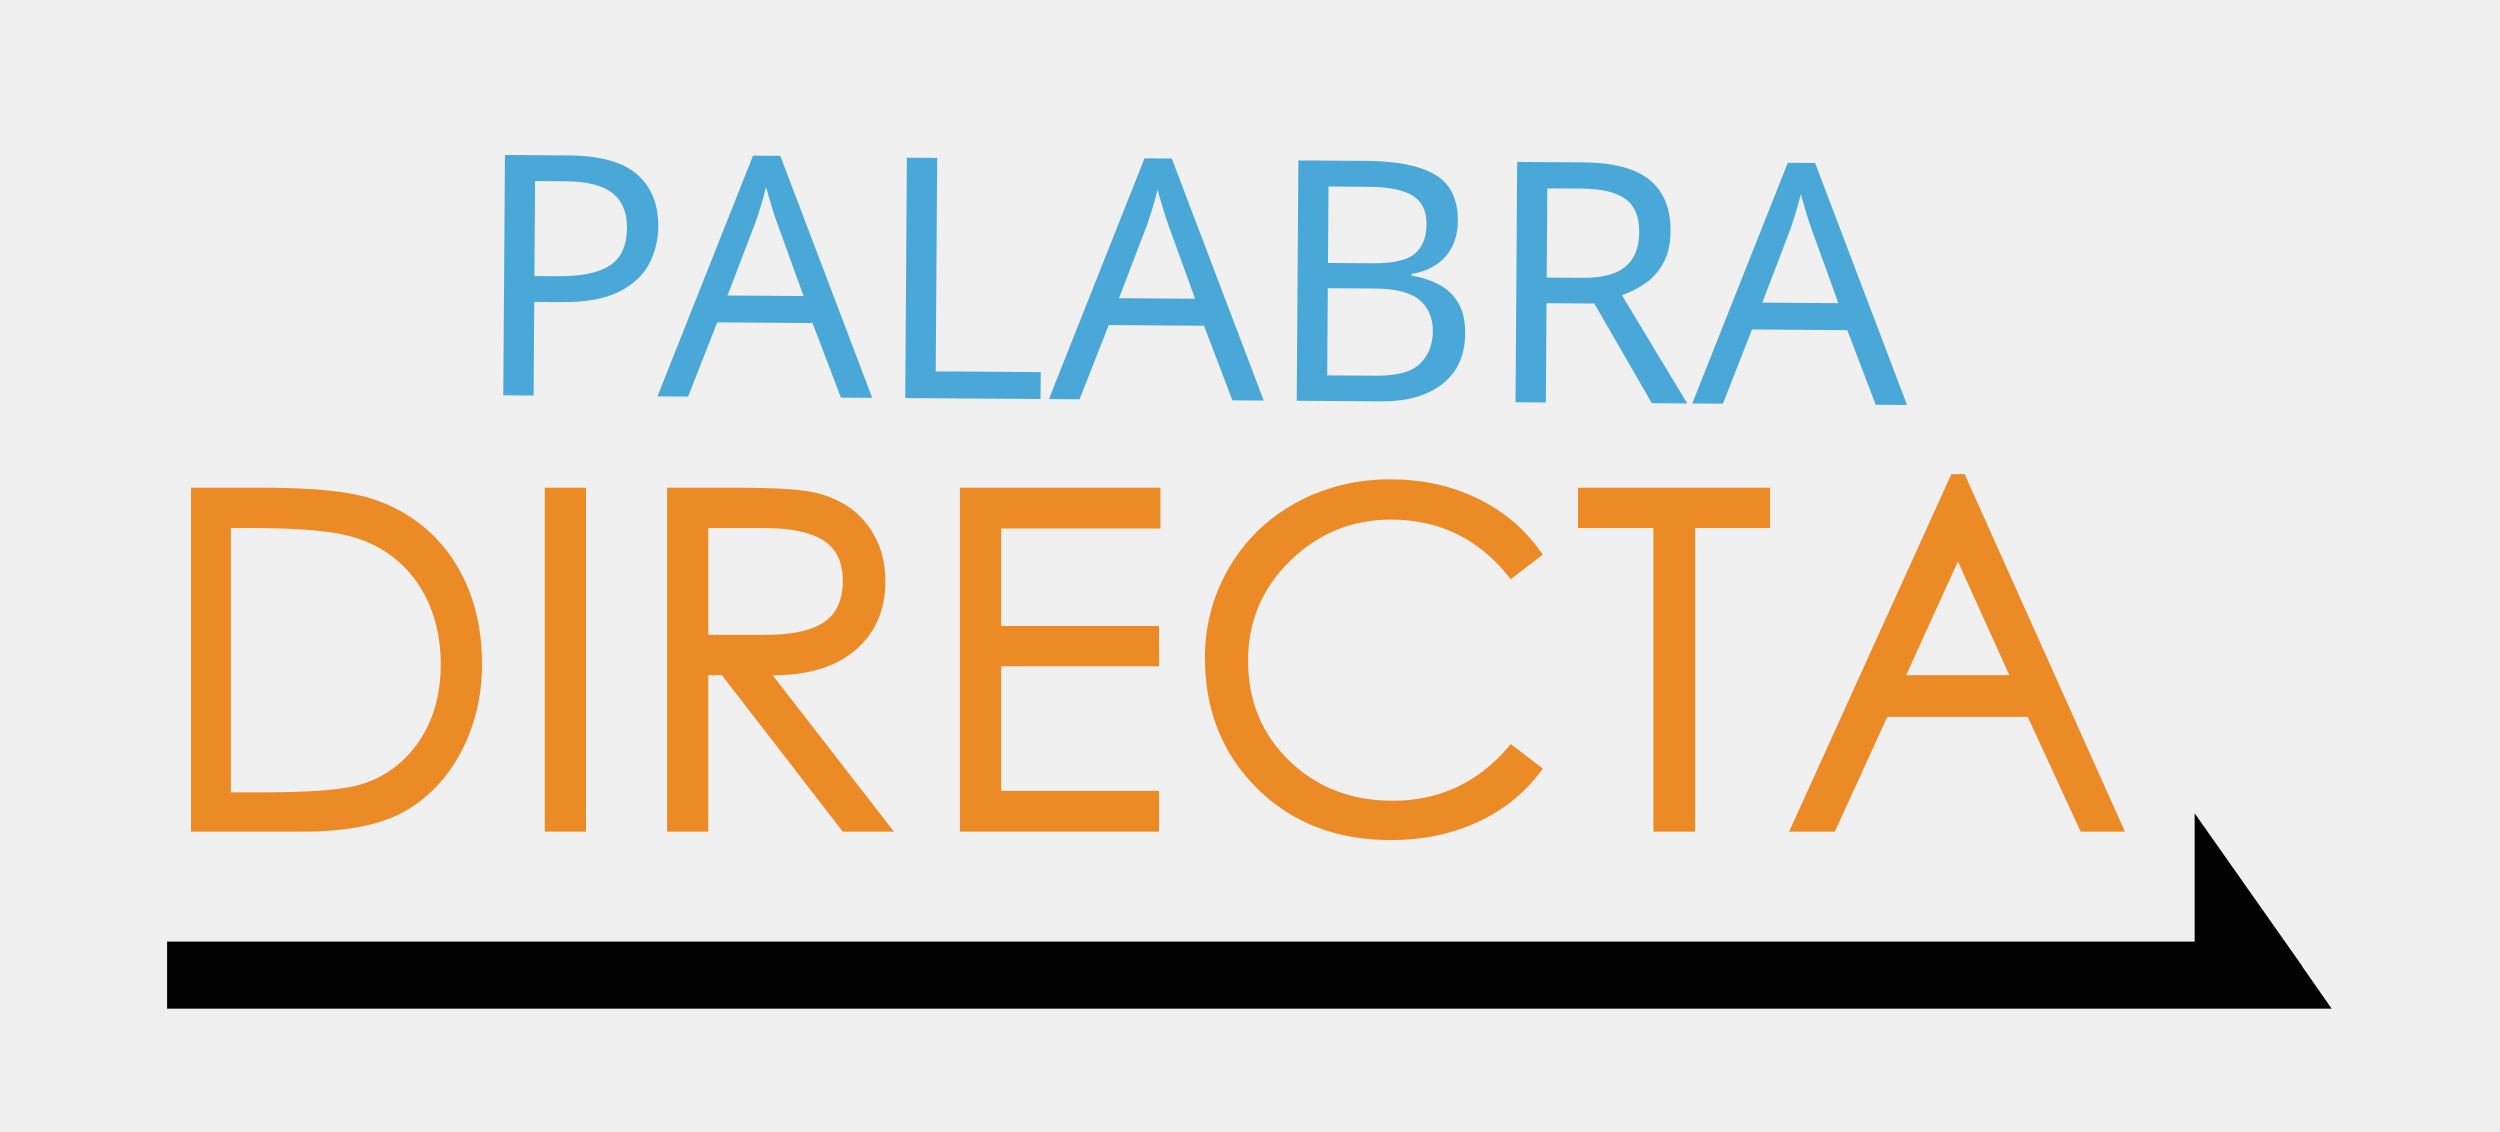
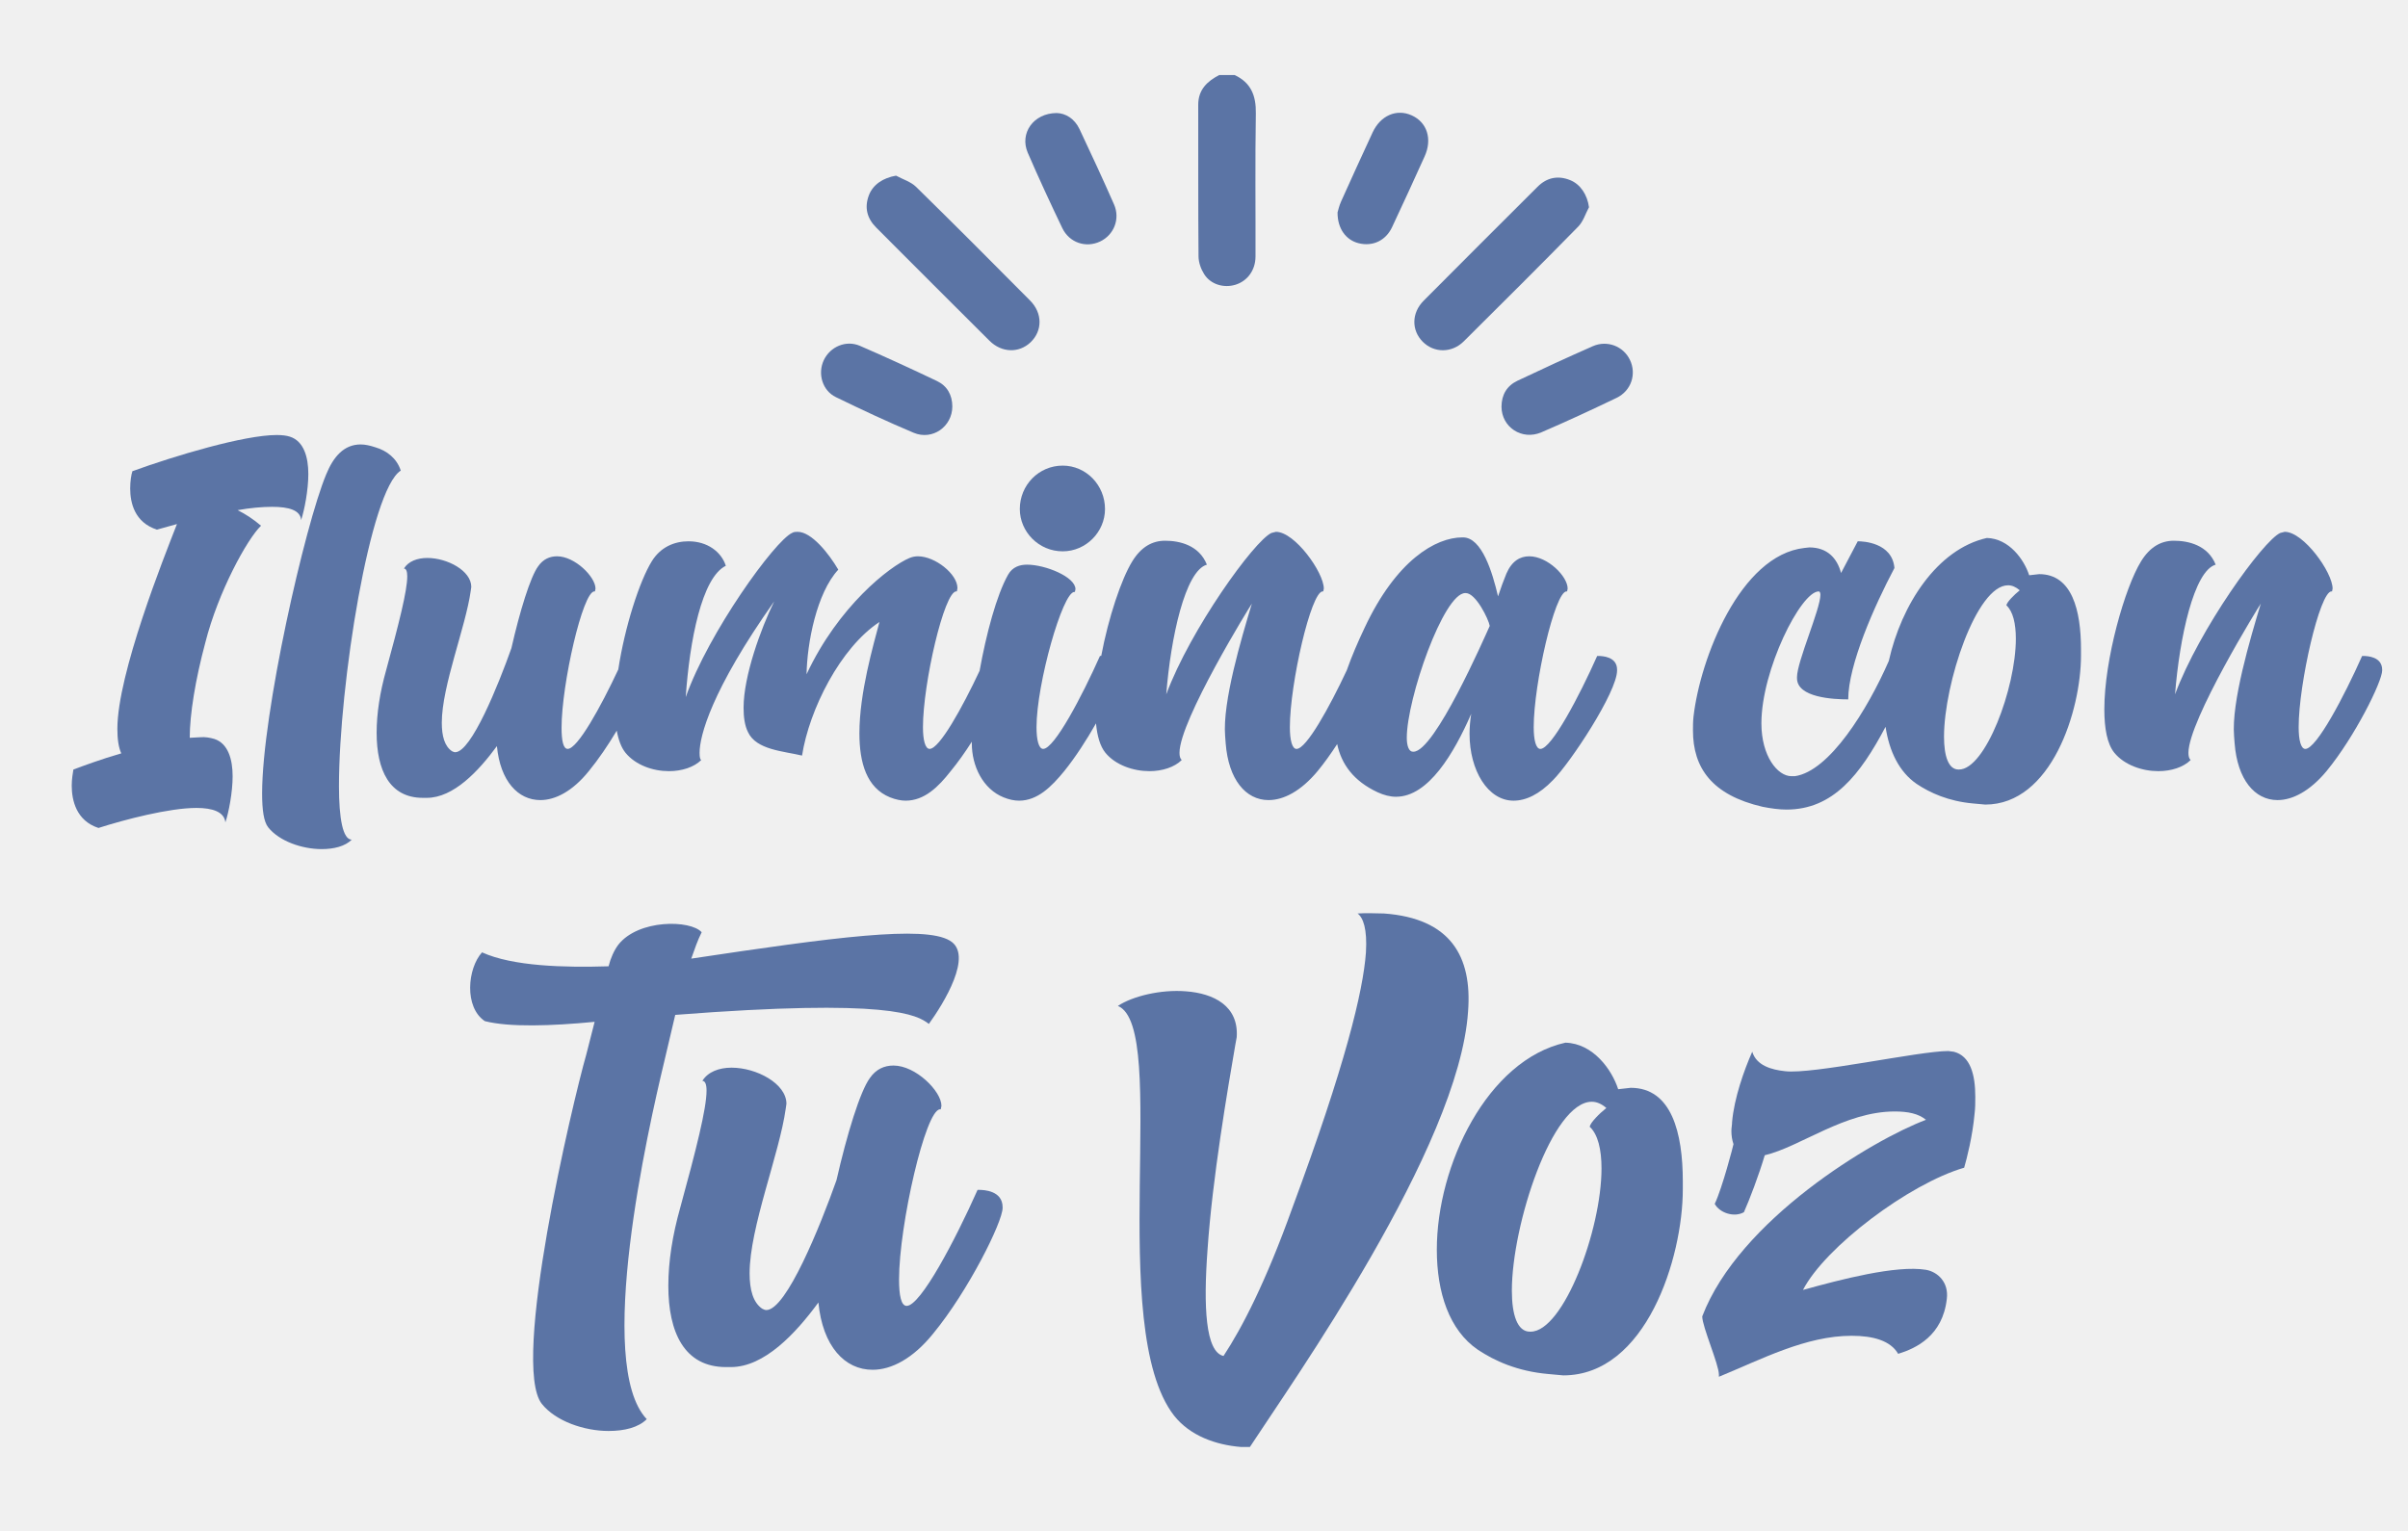
- <svg xmlns="http://www.w3.org/2000/svg" version="1.1" id="Capa_1" x="0px" y="0px" viewBox="0 0 1000 452.6" style="enable-background:new 0 0 1000 452.6;" xml:space="preserve">
+ <svg xmlns="http://www.w3.org/2000/svg" version="1.1" id="Capa_1" x="0px" y="0px" viewBox="0 0 794.57 505.13" style="enable-background:new 0 0 794.57 505.13;" xml:space="preserve">
  <style type="text/css">
- 	.st0{fill:#49A8D8;}
- 	.st1{font-family:'STXihei';}
- 	.st2{font-size:134.65px;}
- 	.st3{fill:#EB8B26;stroke:#EC8B26;stroke-width:3;stroke-miterlimit:10;}
- 	.st4{fill:#020203;}
+ 	.st0{fill:url(#SVGID_1_);}
+ 	.st1{fill:url(#SVGID_00000078731357198538472060000017429373018132728757_);}
+ 	.st2{fill:#FFFFFF;}
+ 	.st3{fill:url(#SVGID_00000103259687193745731030000005437736323599320506_);}
+ 	.st4{fill:url(#SVGID_00000023239221198733255760000008319450105922921127_);}
+ 	.st5{fill:url(#SVGID_00000146494176999564931330000016242491046082580400_);}
+ 	.st6{fill:url(#SVGID_00000183967073589523842500000013339848650141493637_);}
+ 	.st7{fill:#DEFBFF;}
+ 	.st8{fill:#E5FFE1;}
+ 	.st9{fill:#FDE1FF;}
+ 	.st10{fill:#FFFDE1;}
+ 	.st11{fill:#FFE1E1;}
+ 	.st12{fill:#FF9D00;}
+ 	.st13{fill:url(#SVGID_00000150066907935850168600000017243399551890271360_);}
+ 	.st14{fill:url(#SVGID_00000134969118391664361660000006070973913327840178_);}
+ 	.st15{fill:url(#SVGID_00000174574705158623222460000015046707174326853037_);}
+ 	.st16{fill:url(#SVGID_00000098918704614208223450000012985129321410443168_);}
+ 	.st17{fill:url(#SVGID_00000149359863187771153720000013119402346474480794_);}
+ 	.st18{fill:url(#SVGID_00000031928283138389750700000014492757105392580992_);}
+ 	.st19{fill:#60B2BC;}
+ 	.st20{fill:#3769A0;}
+ 	.st21{fill:url(#SVGID_00000013912349661429056470000014263728841926738341_);}
+ 	.st22{fill:url(#SVGID_00000118385595273740607440000006772088527772159398_);}
+ 	.st23{fill:url(#SVGID_00000119088591523162933310000013630589426415370134_);}
+ 	.st24{fill:url(#SVGID_00000016789310681447731920000006892991376409100720_);}
+ 	.st25{fill:url(#SVGID_00000100349265996199162990000016814127346874214297_);}
+ 	.st26{fill:url(#SVGID_00000019669577448266752540000016842995352827585211_);}
+ 	.st27{fill:url(#SVGID_00000029005904231977207000000000051006981275017658_);}
+ 	.st28{fill:url(#SVGID_00000054969347238069130160000009771348492801672840_);}
+ 	.st29{fill:url(#SVGID_00000027566411915440391520000006172868261780760214_);}
+ 	.st30{fill:#21A3AD;}
+ 	.st31{fill:url(#SVGID_00000153702098192249236730000006161214404210643647_);}
+ 	.st32{fill:url(#SVGID_00000112629689917874330930000012964813823825967533_);}
+ 	.st33{fill:url(#SVGID_00000118362851214503989180000018426317012905604027_);}
+ 	.st34{fill:url(#SVGID_00000135677061196866846710000007652525573477743003_);}
+ 	.st35{fill:url(#SVGID_00000012440170393255462110000006781146874931783863_);}
+ 	.st36{fill:url(#SVGID_00000099658305738490735110000017972066418158985650_);}
+ 	.st37{fill:url(#SVGID_00000181808152537710808770000007521003630572307123_);}
+ 	
+ 		.st38{clip-path:url(#SVGID_00000141424998866801071150000002984374255932466310_);fill:url(#SVGID_00000063619689168218261560000010336974067774970270_);}
+ 	.st39{fill:#3C5E8C;}
+ 	.st40{fill:#0A60DD;}
+ 	.st41{fill:url(#SVGID_00000142873815607219017450000009702759655112451243_);}
+ 	.st42{fill:url(#SVGID_00000121239308474036205530000012345639961955317905_);}
+ 	.st43{fill:url(#SVGID_00000006689195106933672870000007123355240316749191_);}
+ 	
+ 		.st44{clip-path:url(#SVGID_00000012445121434428724590000004254238895683104660_);fill:url(#SVGID_00000144295716333492507960000007184942835192375199_);}
+ 	.st45{fill:url(#SVGID_00000070105471759862456100000006469362759906522245_);}
+ 	
+ 		.st46{clip-path:url(#SVGID_00000129179517972654422640000006928795940445857716_);fill:url(#SVGID_00000137831477209775495930000011764549931076576924_);}
+ 	.st47{fill:url(#SVGID_00000150793008655759683940000016986385617513946277_);}
+ 	
+ 		.st48{clip-path:url(#SVGID_00000127737827516788382320000003502829530559912618_);fill:url(#SVGID_00000066484026780302955030000012438720984559032499_);}
+ 	.st49{fill:#3D3D3D;}
+ 	.st50{fill:url(#SVGID_00000038382461823005426260000017295397851830763676_);}
+ 	
+ 		.st51{clip-path:url(#SVGID_00000000182069591224417660000001217319415331655100_);fill:url(#SVGID_00000109032097786900839610000018404224616755738036_);}
+ 	.st52{fill:url(#SVGID_00000012449247663755554310000006375452534984250559_);}
+ 	
+ 		.st53{clip-path:url(#SVGID_00000105416529522501426310000016811151867429084597_);fill:url(#SVGID_00000063596895574673537140000011507643194042492563_);}
+ 	.st54{fill:url(#SVGID_00000079457014379397298170000007204555343639954855_);}
+ 	
+ 		.st55{clip-path:url(#SVGID_00000096750703891389101960000008180813103138389673_);fill:url(#SVGID_00000074444311325568054190000017929975388820745132_);}
+ 	.st56{fill:url(#SVGID_00000178922671472070300660000010959394524489635747_);}
+ 	
+ 		.st57{clip-path:url(#SVGID_00000027589925703871288610000008913185679599160469_);fill:url(#SVGID_00000080186572837586071700000001716904447100777109_);}
+ 	.st58{fill:url(#SVGID_00000005965462868480957770000014768673173276264867_);}
+ 	
+ 		.st59{clip-path:url(#SVGID_00000176018914881304068400000005335235464841986434_);fill:url(#SVGID_00000125593897519541569430000000602291827224730508_);}
+ 	.st60{fill:url(#SVGID_00000111909721277354651080000005606521296457097903_);}
+ 	
+ 		.st61{clip-path:url(#SVGID_00000052081579204267472180000007109640657946751928_);fill:url(#SVGID_00000142142160610640461900000014317811207752888204_);}
+ 	.st62{fill:url(#SVGID_00000164496497823462626550000007652002611619295107_);}
+ 	
+ 		.st63{clip-path:url(#SVGID_00000020362191187527052270000010782236531519854229_);fill:url(#SVGID_00000118356208926704354210000008970155511211984022_);}
+ 	.st64{fill:url(#SVGID_00000031170925982406569010000004321362930307419536_);}
+ 	
+ 		.st65{clip-path:url(#SVGID_00000164489409026239768440000012057971940559440279_);fill:url(#SVGID_00000048480729220781268850000016165025068805804196_);}
+ 	.st66{fill:url(#SVGID_00000091716928789634457430000015909821286799061646_);}
+ 	
+ 		.st67{clip-path:url(#SVGID_00000053535006809387761630000010044968847482384038_);fill:url(#SVGID_00000145779015466725428940000002019620505892513213_);}
+ 	.st68{fill:url(#SVGID_00000147902101141451992780000007176983558931999113_);}
+ 	
+ 		.st69{clip-path:url(#SVGID_00000045594117668898164610000015144930776956132535_);fill:url(#SVGID_00000026875884006950000150000004736429454693611905_);}
+ 	.st70{fill:none;stroke:#A3A3A3;stroke-width:4;stroke-miterlimit:10;stroke-dasharray:12.065,12.065;}
+ 	.st71{fill:none;stroke:#3D3D3D;stroke-width:2;stroke-miterlimit:10;}
+ 	.st72{fill:url(#SVGID_00000091008426120364614930000011068256517530894015_);}
+ 	
+ 		.st73{clip-path:url(#SVGID_00000164483525076345162140000006503356385612039091_);fill:url(#SVGID_00000002368033549826183170000002470312547371043261_);}
+ 	.st74{fill:url(#SVGID_00000034779088211814891570000005902974825764400283_);}
+ 	
+ 		.st75{clip-path:url(#SVGID_00000115506499545948208010000010429079299620930466_);fill:url(#SVGID_00000078761853631673102410000009513478281685574056_);}
+ 	.st76{fill:url(#SVGID_00000152983674429956800640000014810236225991721894_);}
+ 	
+ 		.st77{clip-path:url(#SVGID_00000059311025053033423070000017654938474933571237_);fill:url(#SVGID_00000075156374042182519440000009784809857675755187_);}
+ 	.st78{fill:url(#SVGID_00000158716860650044783570000016805497284614023553_);}
+ 	
+ 		.st79{clip-path:url(#SVGID_00000147220259208850770650000012716389249404938675_);fill:url(#SVGID_00000108302806863031826330000007321092489616673691_);}
+ 	.st80{fill:url(#SVGID_00000062879971498006596820000014432923445228570764_);}
+ 	
+ 		.st81{clip-path:url(#SVGID_00000093150284070473709120000009166204064275833734_);fill:url(#SVGID_00000067929888162253953720000014476089018488272021_);}
+ 	.st82{fill:url(#SVGID_00000018933787280438817940000006126251738977307055_);}
+ 	
+ 		.st83{clip-path:url(#SVGID_00000036236820380023662560000011654305626891595161_);fill:url(#SVGID_00000034807749340770775400000003195278705907605404_);}
+ 	.st84{fill:url(#SVGID_00000171715704373824572960000006115930561153371828_);}
+ 	
+ 		.st85{clip-path:url(#SVGID_00000116201702514053245410000000342939526376863626_);fill:url(#SVGID_00000128449908697438508740000008708559132587590537_);}
+ 	.st86{fill:url(#SVGID_00000072965372126693620930000010459772851690966934_);}
+ 	
+ 		.st87{clip-path:url(#SVGID_00000117640920698777870290000009584789709964652187_);fill:url(#SVGID_00000152985048421142336950000003031853876965785216_);}
+ 	.st88{fill:url(#SVGID_00000173140151679139583740000003846249920303695265_);}
+ 	.st89{fill:url(#SVGID_00000181779599917017259600000013294998670606523839_);}
+ 	.st90{fill:url(#SVGID_00000121238352886099708890000003565109936467903907_);}
+ 	.st91{fill:url(#SVGID_00000038412568885098832300000001139497418453924485_);}
+ 	.st92{fill:url(#SVGID_00000065785325472622501550000009670306890335871389_);}
+ 	.st93{fill:url(#SVGID_00000001665057864412290470000000918755337597606276_);}
+ 	.st94{fill:url(#SVGID_00000128457979630464118940000009825591311153522605_);}
+ 	.st95{fill:url(#SVGID_00000123420823316232603130000010773687441339261334_);}
+ 	.st96{fill:url(#SVGID_00000175309366382507408450000010157759416781087370_);}
+ 	.st97{fill:url(#SVGID_00000127742759408922920830000006529695552897363893_);}
+ 	.st98{fill:url(#SVGID_00000025423240721256193320000009425398291724055727_);}
+ 	.st99{fill:url(#SVGID_00000150098875858333078450000016331322702306594202_);}
+ 	.st100{fill:url(#SVGID_00000098193480905248024810000005258129059000045498_);}
+ 	.st101{fill:url(#SVGID_00000176029429875706392870000007419734937222221493_);}
+ 	.st102{fill:url(#SVGID_00000118389524446958952550000015282650269754842782_);}
+ 	.st103{fill:url(#SVGID_00000107560301150548174620000003161674600868690363_);}
+ 	.st104{fill:url(#SVGID_00000027576194116432090830000011307241278716523445_);}
+ 	.st105{fill:#2E80B7;}
+ 	.st106{fill:url(#SVGID_00000150100210457402653790000003936416055143466627_);}
+ 	.st107{fill:url(#SVGID_00000183933997629368886830000002628162809027830441_);}
+ 	.st108{fill:url(#SVGID_00000096774779320258772960000005213211226757892780_);}
+ 	.st109{fill:url(#SVGID_00000116224918047969345550000013287606138454100121_);}
+ 	.st110{fill:#FFE9E9;}
+ 	.st111{fill:url(#SVGID_00000105413357006617875030000012724301450515332756_);}
+ 	.st112{fill:#E6FFEB;}
+ 	.st113{fill:url(#SVGID_00000174561077902690951690000014580086466176752517_);}
+ 	.st114{fill:url(#SVGID_00000063600452033886900500000005548174080332683430_);}
+ 	.st115{fill:#FFFDE3;}
+ 	.st116{fill:url(#SVGID_00000048485136553478544340000012879615904539483303_);}
+ 	.st117{fill:url(#SVGID_00000111189009345818036850000009339144424415009152_);}
+ 	.st118{fill:url(#SVGID_00000119796998654406201920000004579306939357048459_);}
+ 	.st119{fill:url(#SVGID_00000090280907788138085760000018245718239469802892_);}
+ 	.st120{fill:url(#SVGID_00000086650876587339748880000000901598402816898181_);}
+ 	.st121{fill:url(#SVGID_00000181055087756453222710000002331355837463516848_);}
+ 	.st122{fill:url(#SVGID_00000044141435072296018760000004838221811579179199_);}
+ 	.st123{fill:url(#SVGID_00000150800835004294212920000015853773536310235023_);}
+ 	.st124{fill:url(#SVGID_00000124847087725006947400000007963288492239033513_);}
+ 	.st125{fill:url(#SVGID_00000004522527166369082510000006590696081594710457_);}
+ 	.st126{fill:url(#SVGID_00000143599366025380744990000012864514765242853765_);}
+ 	.st127{fill:url(#SVGID_00000039856006937776029110000006156202216423537056_);}
+ 	.st128{fill:url(#SVGID_00000170987834588510550250000013732810930393109659_);}
+ 	.st129{fill:url(#SVGID_00000172412885421046400980000002338127184579332996_);}
+ 	.st130{fill:url(#SVGID_00000090986160371573414430000005506577695126283918_);}
+ 	.st131{fill:url(#SVGID_00000154410356415989355930000017935536858704491669_);}
+ 	.st132{fill:url(#SVGID_00000109000040955069590970000006432851162728624544_);}
+ 	.st133{fill:url(#SVGID_00000024700654497817980000000004914350431256467375_);}
+ 	.st134{fill:url(#SVGID_00000179632205194015000880000011942422632980416680_);}
+ 	.st135{fill:url(#SVGID_00000075121141590242246830000002196716241626492298_);}
+ 	.st136{fill:url(#SVGID_00000004539977717438462630000003728239489524432791_);}
+ 	.st137{fill:url(#SVGID_00000054253805444354456510000013017078699567642525_);}
+ 	.st138{fill:#F8ED72;}
+ 	.st139{fill:#BED46F;}
+ 	.st140{fill:#88ABDA;}
+ 	.st141{fill:#B8A4CF;}
+ 	.st142{fill:#D89AC4;}
+ 	.st143{fill:#88C069;}
+ 	.st144{fill:#FDD27B;}
+ 	.st145{fill:#1D1D1B;}
+ 	.st146{fill:#AE8A48;}
+ 	.st147{fill:#567DAA;}
+ 	.st148{fill:#846AAA;}
+ 	.st149{fill:#914B80;}
+ 	.st150{fill:#7A8835;}
+ 	.st151{fill:#518230;}
+ 	.st152{fill:#5B74A5;}
</style>
  <g>
    <g>
-       <text transform="matrix(1 6.869976e-03 -6.869976e-03 1 188.254 158.0378)" class="st0 st1 st2">PALABRA</text>
+       <path class="st152" d="M86.13,173.53c-2.57-2.2-5.14-3.86-7.72-5.14c4.04-0.74,8.08-1.1,11.39-1.1c5.51,0,9.37,1.1,9.55,4.41    c1.1-3.31,2.39-9.92,2.39-15.25c0-5.51-1.47-10.84-6.06-12.31c-1.1-0.37-2.57-0.55-4.41-0.55c-10.66,0-33.44,6.8-47.58,11.94    c-0.37,1.1-0.73,3.31-0.73,5.7c0,4.78,1.47,11.21,8.82,13.59l6.61-1.84c-4.23,10.84-19.66,49.42-19.66,67.61    c0,3.31,0.37,6.06,1.29,8.08c-6.43,1.84-12.86,4.23-15.8,5.33c-0.18,1.1-0.55,3.12-0.55,5.33c0,4.78,1.47,11.57,8.82,13.96    c8.63-2.76,23.33-6.61,32.33-6.61c5.33,0,9.19,1.29,9.55,4.78c1.1-3.31,2.39-9.92,2.39-15.25c0-5.51-1.47-10.84-6.06-12.31    c-1.29-0.37-2.94-0.73-4.78-0.55l-3.31,0.18c0-7.72,1.84-19.11,5.14-31.42C71.98,195.39,81.54,177.94,86.13,173.53z" />
+       <path class="st152" d="M111.85,259.51c0-33.62,10.29-97.92,20.39-104.17c-1.29-4.04-4.59-6.61-8.45-7.72    c-1.65-0.55-3.31-0.92-4.78-0.92c-5.51,0-9,4.04-11.39,9.92c-6.98,16.72-21.13,78.81-21.13,105.27c0,5.51,0.55,9.37,2.02,11.21    c3.67,4.59,11.21,7.17,17.64,7.17c4.04,0,7.72-0.92,9.92-3.12C113.13,277.15,111.85,270.17,111.85,259.51z" />
+       <path class="st152" d="M350.66,181.98c7.72,0,13.96-6.43,13.96-13.96c0-7.9-6.25-14.33-13.96-14.33c-7.9,0-14.15,6.43-14.15,14.33    C336.52,175.55,342.76,181.98,350.66,181.98z" />
+       <path class="st152" d="M527.39,216.52h-0.37c-5.88,13.23-15.06,30.68-18.74,30.68c-1.47,0-2.2-2.94-2.2-7.17    c0-14.33,6.98-44.83,10.84-44.83h0.18l0.18-0.92c0-4.04-6.61-10.66-12.68-10.66c-2.94,0-5.69,1.47-7.53,5.7    c-0.92,2.2-1.84,4.78-2.76,7.53c-1.84-7.9-5.33-19.47-11.57-19.47h-0.18c-8.82,0-21.86,7.53-32.33,29.95    c-2.17,4.57-4.2,9.27-5.84,13.93c-5.77,12.3-13.32,25.94-16.57,25.94c-1.47,0-2.2-2.94-2.2-7.17c0-14.33,6.98-44.83,10.84-44.83    h0.18l0.18-0.92c0-5.33-9.55-18.74-15.8-18.74l-1.47,0.37c-5.7,2.57-26.82,31.97-34.72,53.28c1.47-18.74,6.25-40.79,13.41-42.81    c-2.57-6.43-9-7.9-13.78-7.9c-4.23,0-7.9,2.02-10.84,6.8c-3.6,5.83-7.86,18.52-10.25,31.23c-0.01,0-0.03,0-0.04,0h-0.37    c-5.88,13.23-15.06,30.68-18.74,30.68c-1.47,0-2.2-2.94-2.2-7.17c0-14.33,8.63-44.64,12.49-44.64h0.18l0.18-0.92    c0-4.04-9.92-8.08-15.98-8.08c-2.39,0-4.78,0.73-6.25,3.31c-3.83,6.8-7.22,19.63-9.4,31.73c-5.76,12.26-13.26,25.77-16.49,25.77    c-1.47,0-2.2-2.94-2.2-7.17c0-14.33,6.98-44.83,11.02-44.83h0.18l0.18-1.1c0-4.59-7.35-10.47-13.04-10.47    c-0.92,0-1.84,0.18-2.76,0.55c-6.61,2.76-23.52,15.98-33.99,38.4c0.18-10.29,3.31-26.82,10.47-34.54    c-3.12-5.33-8.82-12.49-13.41-12.49c-0.55,0-1.29,0-1.84,0.37c-5.7,2.57-27.56,32.88-35.09,54.2c1.29-18.74,5.33-39.5,13.23-43.36    c-1.47-4.59-6.06-8.08-12.31-8.08c-4.59,0-9.19,1.84-12.13,6.61c-4.03,6.53-8.9,21.59-11.04,35.69    c-5.79,12.37-13.43,26.22-16.7,26.22c-1.47,0-2.02-2.76-2.02-6.98c0-14.33,6.98-45.01,10.84-45.01h0.18l0.18-0.92    c0-3.86-6.8-10.66-12.68-10.66c-2.39,0-4.59,0.92-6.25,3.31c-2.57,3.49-6.06,14.88-8.82,27.01    c-4.23,11.94-13.23,34.35-18.56,34.35c-0.37,0-0.73-0.18-1.1-0.37c-2.39-1.65-3.31-4.96-3.31-9.37c0-12.12,7.9-31.6,9.55-43.54    l0.18-1.29c0-5.33-7.9-9.55-14.51-9.55c-3.31,0-6.25,1.1-7.72,3.49c0.73,0,1.1,0.92,1.1,2.57c0,4.78-2.76,15.62-6.98,31.05    c-2.02,7.17-3.12,14.15-3.12,20.58c0,12.31,4.23,21.49,15.25,21.49h1.29c8.82,0,17.09-8.82,23.15-17.08    c1.1,11.57,6.98,17.82,14.33,17.82c4.96,0,10.66-2.94,15.98-9.55c3.24-3.94,6.44-8.69,9.23-13.37c0.55,3.05,1.5,5.59,2.89,7.31    c3.31,4.04,9,6.06,14.33,6.06c4.23,0,8.27-1.29,10.66-3.67c-0.37-0.18-0.55-0.92-0.55-2.39c0-5.51,3.86-20.58,24.62-49.97    c-4.41,9-10.1,24.62-10.1,35.09c0,3.12,0.37,5.88,1.47,8.08c2.76,5.88,11.76,6.25,17.82,7.72c2.39-15.25,12.68-35.64,25.54-44.09    c-2.02,7.72-6.61,23.33-6.61,36.74c0,9.74,2.39,18,10.1,21.13c1.84,0.74,3.67,1.1,5.14,1.1c6.25,0,10.84-4.59,14.88-9.74    c2.4-2.91,4.77-6.27,6.97-9.72v0.54c0,7.53,3.67,15.06,10.47,17.82c1.84,0.74,3.49,1.1,5.14,1.1c6.06,0,10.66-4.59,14.88-9.74    c3.72-4.61,7.41-10.34,10.49-15.77c0.38,4.14,1.34,7.53,3.11,9.71c3.31,4.04,9.19,6.06,14.51,6.06c4.23,0,8.27-1.29,10.66-3.67    c-0.55-0.55-0.73-1.29-0.73-2.39c0-10.66,23.33-48.5,23.88-49.24c-3.49,11.57-9.74,32.52-8.82,43.72l0.18,2.39    c0.92,11.94,6.61,18.74,14.15,18.74c4.96,0,10.66-2.94,16.17-9.55c2.22-2.69,4.41-5.77,6.47-8.94    c1.39,6.61,5.38,12.21,13.37,15.92c2.02,0.92,4.04,1.47,6.06,1.47c10.66,0,19.11-14.33,24.8-27.37c-0.37,2.21-0.55,4.59-0.55,6.61    c0,12.12,6.06,22.05,14.51,22.05c4.04,0,8.45-2.02,13.04-6.8c5.7-5.7,21.13-29.03,21.13-36.19v-0.18    C533.64,216.7,528.68,216.52,527.39,216.52z M466.4,248.12h-0.18c-1.29,0-2.02-1.84-2.02-4.59c0-12.86,12.13-47.77,19.29-47.77    h0.18c3.31,0,7.53,8.63,7.9,10.84C489.73,210.64,473.38,248.12,466.4,248.12z" />
+       <path class="st152" d="M672.88,189.51l-3.31,0.37c-1.65-5.14-6.61-12.12-13.96-12.31c-16.38,3.66-28.21,21.98-32.36,40.6    c-7.03,16.07-19.61,36.45-31.02,38.03h-1.1c-4.59,0-9.92-6.61-9.92-17.45c0-17.64,13.04-43.54,18.92-43.54    c0.37,0,0.55,0.55,0.55,1.1c0,4.78-7.72,22.05-7.72,27.19v0.37c0,6.43,12.13,6.98,16.9,6.98c0-11.39,8.63-30.86,15.25-43.36    c-0.73-8.45-10.47-8.82-11.94-8.82H613l-5.51,10.47c-1.29-4.96-4.59-8.45-10.47-8.45l-1.65,0.18    c-21.13,2.39-34.35,36.38-36.56,55.67c-0.18,1.65-0.18,3.12-0.18,4.59c0,12.31,6.25,21.31,22.96,25.17    c2.76,0.55,5.51,0.92,7.9,0.92c15.37,0,24.31-11.48,32.69-27.32c1.21,8.11,4.5,14.91,10.29,18.87c4.41,2.94,10.47,5.7,18.56,6.43    l4.04,0.37c21.86,0,31.6-31.05,31.6-49.24v-2.02C686.66,201.46,683.72,189.51,672.88,189.51z M665.17,210.83    c0,16.35-10.1,43.17-18.74,43.17h-0.18c-3.31,0-4.78-4.41-4.78-10.84c0-17.45,10.66-49.97,21.13-49.97c1.29,0,2.57,0.55,3.86,1.65    c-1.84,1.47-4.23,3.86-4.41,4.96C664.25,201.82,665.17,205.86,665.17,210.83z" />
+       <path class="st152" d="M779.8,216.52h-0.37c-5.88,13.23-15.06,30.68-18.74,30.68c-1.47,0-2.2-2.94-2.2-7.17    c0-14.33,6.98-44.83,10.84-44.83h0.18l0.18-0.92c0-5.33-9.55-18.74-15.8-18.74l-1.47,0.37c-5.7,2.57-26.82,31.97-34.72,53.28    c1.47-18.74,6.25-40.79,13.41-42.81c-2.57-6.43-9-7.9-13.78-7.9c-4.23,0-7.9,2.02-10.84,6.8c-5.33,8.63-12.12,32.33-12.12,48.87    c0,6.25,0.92,11.39,3.31,14.33c3.31,4.04,9.19,6.06,14.51,6.06c4.23,0,8.27-1.29,10.66-3.67c-0.55-0.55-0.73-1.29-0.73-2.39    c0-10.66,23.33-48.5,23.88-49.24c-3.49,11.57-9.74,32.52-8.82,43.72l0.18,2.39c0.92,11.94,6.61,18.74,14.15,18.74    c4.96,0,10.66-2.94,16.17-9.55c9.37-11.39,18.37-29.58,18.37-33.25v-0.18C786.05,216.7,781.09,216.52,779.8,216.52z" />
    </g>
    <g>
-       <path class="st3" d="M77.9,331.16V196.59h27.93c19.12,0,33.14,1.4,42.08,4.22c8.93,2.81,16.65,7.25,23.15,13.31    c6.5,6.06,11.49,13.47,14.99,22.21c3.5,8.75,5.25,18.49,5.25,29.24c0,12.62-2.72,24.09-8.15,34.39    c-5.43,10.31-12.81,18.09-22.12,23.33c-9.31,5.25-22.71,7.87-40.2,7.87H77.9z M90.83,318.42h15.56c16.24,0,28.02-0.81,35.33-2.44    c7.31-1.62,13.71-4.84,19.21-9.65c5.5-4.81,9.68-10.65,12.56-17.52c2.87-6.87,4.31-14.56,4.31-23.05c0-9.25-1.66-17.62-4.97-25.12    c-3.31-7.5-8.03-13.68-14.15-18.56c-6.12-4.87-13.34-8.15-21.65-9.84c-8.31-1.69-20.52-2.53-36.64-2.53h-9.56V318.42z" />
-       <path class="st3" d="M219.4,196.59h13.49v134.57H219.4V196.59z" />
-       <path class="st3" d="M268.32,196.59h26.8c14.99,0,25.24,0.66,30.74,1.97c5.5,1.31,10.22,3.47,14.15,6.47    c3.94,3,7.03,6.87,9.28,11.62c2.25,4.75,3.37,10,3.37,15.75c0,11.5-4.06,20.52-12.18,27.08c-8.12,6.56-19.62,9.59-34.49,9.09    l48.54,62.6h-16.68l-48.36-62.6h-7.68v62.6h-13.49V196.59z M281.82,209.71v45.73h23.24c11.49,0.12,19.96-1.66,25.4-5.34    c5.43-3.69,8.15-9.59,8.15-17.71c0-7.87-2.69-13.62-8.06-17.24c-5.37-3.62-13.68-5.43-24.93-5.43H281.82z" />
-       <path class="st3" d="M385.46,196.59h77.22v13.31h-63.73v41.98h63.16V265h-63.16v52.85h63.16v13.31h-76.66V196.59z" />
-       <path class="st3" d="M615.06,221.52l-10.49,8.06c-12.5-15.49-28.55-23.24-48.17-23.24c-16,0-29.77,5.62-41.33,16.87    c-11.56,11.25-17.34,24.93-17.34,41.05c0,16.49,5.66,30.21,16.96,41.14c11.31,10.93,25.46,16.4,42.45,16.4    c18.99,0,34.8-7.37,47.42-22.12l10.49,8.06c-6.62,8.75-14.99,15.4-25.12,19.96c-10.12,4.56-21.3,6.84-33.55,6.84    c-21.37,0-38.86-6.75-52.48-20.24c-13.62-13.5-20.43-30.55-20.43-51.17c0-12.74,3.15-24.52,9.46-35.33    c6.31-10.8,15.06-19.27,26.24-25.4c11.18-6.12,23.52-9.18,37.02-9.18c12.25,0,23.49,2.44,33.74,7.31    C600.19,205.4,608.56,212.4,615.06,221.52z" />
-       <path class="st3" d="M632.68,209.71v-13.12h73.85v13.12h-29.99v121.45h-13.68V209.71H632.68z" />
-       <path class="st3" d="M784.87,191.15l62.79,140.01h-14.43l-21.18-45.92h-58.1l-20.99,45.92h-14.99l63.54-140.01H784.87z     M783.18,220.95l-23.05,50.6h45.92L783.18,220.95z" />
+       <g>
+         <path class="st152" d="M200.81,318.95c0.69-2.75,1.83-5.27,3.21-7.11c6.65-8.48,23.85-8.25,27.51-4.13     c-1.38,2.75-2.29,5.5-3.44,8.71c47.23-7.11,76.81-11,85.29-5.96c8.02,4.59-2.06,20.86-6.88,27.51     c-3.9-2.98-12.84-8.48-83.69-2.98l-3.67,15.59c-5.27,22.01-22.93,99.74-5.73,117.85c-2.75,2.75-7.34,3.9-12.61,3.9     c-8.02,0-17.42-3.21-22.01-8.94c-10.32-13.07,10.09-99.28,14.67-115.33l2.75-10.78c-14.22,1.38-28.2,1.83-36.23-0.23     c-6.88-4.59-5.73-17.43-0.92-22.7C169.17,318.95,186.14,319.41,200.81,318.95z" />
+         <path class="st152" d="M270.05,429.92c-7.57,10.32-17.88,21.32-28.89,21.32h-1.6c-13.76,0-19.03-11.46-19.03-26.83     c0-8.02,1.38-16.74,3.9-25.68c5.27-19.26,8.71-32.79,8.71-38.75c0-2.06-0.46-3.21-1.38-3.21c1.83-2.98,5.5-4.36,9.63-4.36     c8.25,0,18.11,5.27,18.11,11.92l-0.23,1.6c-2.06,14.9-11.92,39.21-11.92,54.34c0,5.5,1.15,9.63,4.13,11.69     c0.46,0.23,0.92,0.46,1.38,0.46c6.65,0,17.88-27.97,23.16-42.88c3.44-15.13,7.8-29.35,11.01-33.7c2.06-2.98,4.81-4.13,7.8-4.13     c7.34,0,15.82,8.48,15.82,13.3l-0.23,1.15h-0.23c-4.81,0-13.53,38.29-13.53,56.17c0,5.27,0.69,8.71,2.52,8.71     c4.59,0,16.05-21.78,23.39-38.29h0.46c1.6,0,7.8,0.23,7.8,5.73v0.23c0,4.59-11.23,27.28-22.93,41.5     c-6.65,8.25-13.76,11.92-19.95,11.92C278.77,452.16,271.43,444.37,270.05,429.92z" />
+         <path class="st152" d="M387.44,467.3c-22.7-29.12-1.38-128.17-18.57-135.27c4.81-3.21,14.22-5.5,22.47-4.82     c9.17,0.69,17.43,4.82,16.74,15.13l-0.46,2.52c-2.52,14.67-7.57,44.02-9.17,67.64c-1.38,18.8-0.69,33.7,5.27,35.08     c6.19-9.4,13.99-24.53,22.7-48.84c17.43-47,23.39-71.54,24.3-84.38c0.46-7.79-0.92-11.46-2.75-12.84c3.21-0.23,5.96,0,8.71,0     c22.01,1.6,29.12,14.21,27.74,32.33c-2.98,44.94-58.24,122.66-71.99,143.76h-2.98C401.2,476.93,392.72,473.95,387.44,467.3z" />
+         <path class="st152" d="M487.64,445.51c-9.4-6.42-13.53-18.8-13.53-33.02c0-27.97,16.74-62.59,42.42-68.33     c9.17,0.23,15.36,8.94,17.42,15.36l4.13-0.46c13.53,0,17.2,14.9,17.2,30.95v2.52c0,22.7-12.15,61.45-39.44,61.45l-5.04-0.46     C500.7,452.62,493.14,449.18,487.64,445.51z M528.45,385.67c0-6.19-1.15-11.23-3.9-13.76c0.23-1.38,3.21-4.36,5.5-6.19     c-1.6-1.38-3.21-2.06-4.81-2.06c-13.07,0-26.37,40.58-26.37,62.36c0,8.02,1.83,13.53,5.96,13.53h0.23     C515.84,439.55,528.45,406.08,528.45,385.67z" />
+         <path class="st152" d="M561.69,434.51c12.15-31.87,56.17-58.24,73.83-64.89c-2.52-2.06-5.96-2.75-10.32-2.75     c-16.51,0-31.18,11.69-42.88,14.45c-2.06,6.88-5.04,14.67-6.88,18.8c-3.21,1.83-8.02,0.23-9.63-2.75     c2.52-5.27,6.19-19.49,6.19-19.72c-0.46-1.38-0.69-2.75-0.69-4.36c0-0.92,0.23-2.06,0.23-2.98c0.69-7.8,3.9-16.97,6.65-23.16     c1.38,4.59,6.42,5.96,10.78,6.42c8.94,1.15,44.25-6.65,53.88-6.65l1.83,0.23c5.5,1.38,7.11,7.57,7.11,14.9     c0,1.83,0,3.67-0.23,5.5c-0.69,7.57-2.52,14.67-3.44,17.88c-18.11,5.27-45.86,26.14-53.19,40.35     c12.38-3.44,30.72-8.25,40.58-6.65c3.9,0.69,7.57,4.13,6.88,9.63c-1.38,12.15-10.09,16.28-16.05,18.11     c-2.52-4.36-8.25-5.96-15.36-5.96c-15.13,0-29.81,7.79-43.79,13.53v-0.69C567.19,450.33,561.69,437.95,561.69,434.51z" />
+       </g>
    </g>
-     <polygon class="st4" points="920.91,386.63 921.01,386.63 877.86,325.32 877.86,344.92 877.86,376.64 66.84,376.64 66.84,403.47    932.66,403.47  " />
+     <g>
+       <g>
+         <path class="st152" d="M407.37,24.76c5.44,2.52,7.12,6.83,7.02,12.69c-0.26,15.74-0.06,31.49-0.11,47.23     c-0.01,4.51-2.68,8.11-6.64,9.31c-3.82,1.16-8.15-0.09-10.29-3.48c-1.07-1.68-1.85-3.87-1.87-5.83     c-0.14-16.69-0.06-33.38-0.1-50.07c-0.01-4.99,2.93-7.77,6.95-9.85C404.01,24.76,405.69,24.76,407.37,24.76z" />
+         <path class="st152" d="M295.67,57.98c2.22,1.21,4.86,1.99,6.6,3.69c12.66,12.41,25.17,24.96,37.65,37.55     c4.14,4.18,4.07,10,0.14,13.76c-3.81,3.63-9.52,3.5-13.55-0.5c-12.5-12.42-24.94-24.9-37.39-37.37     c-3.03-3.04-3.95-6.61-2.41-10.66C288.06,60.9,291.43,58.7,295.67,57.98z" />
+         <path class="st152" d="M524.32,68.4c-1.16,2.15-1.9,4.72-3.55,6.39c-12.48,12.73-25.11,25.32-37.77,37.88     c-3.97,3.94-9.85,3.86-13.55,0.12c-3.74-3.79-3.71-9.48,0.31-13.53c12.49-12.58,25.04-25.09,37.59-37.61     c3.06-3.05,6.69-3.81,10.69-2.22C521.53,60.8,523.78,64.35,524.32,68.4z" />
+         <path class="st152" d="M348.69,37.31c2.87,0.07,5.87,1.8,7.53,5.33c3.88,8.24,7.72,16.5,11.38,24.84     c2.1,4.79-0.05,10.08-4.59,12.23c-4.7,2.22-10.17,0.42-12.5-4.46c-3.93-8.21-7.77-16.48-11.38-24.84     C336.39,44.06,340.91,37.35,348.69,37.31z" />
+         <path class="st152" d="M314.24,134.17c-0.02,6.63-6.53,11.29-12.75,8.68c-8.68-3.65-17.22-7.65-25.68-11.77     c-4.48-2.18-6.07-7.76-3.98-12.2c2.09-4.44,7.32-6.72,11.92-4.73c8.54,3.7,17,7.6,25.41,11.61     C312.54,127.37,314.22,130.36,314.24,134.17z" />
+         <path class="st152" d="M441.35,70.11c0.19-0.61,0.52-2.15,1.15-3.56c3.43-7.64,6.91-15.26,10.43-22.85     c2.59-5.58,7.88-7.86,12.85-5.64c5.13,2.29,6.91,7.83,4.3,13.58c-3.55,7.81-7.09,15.64-10.76,23.39     c-2.1,4.43-6.37,6.37-10.93,5.27C444.19,79.3,441.31,75.51,441.35,70.11z" />
+         <path class="st152" d="M495.45,134.26c0.01-3.94,1.77-6.93,5.29-8.6c8.23-3.9,16.49-7.71,24.82-11.38     c4.76-2.1,10.11,0,12.27,4.51c2.24,4.66,0.45,10.2-4.41,12.54c-8.2,3.94-16.46,7.78-24.82,11.37     C502.19,145.46,495.48,140.99,495.45,134.26z" />
+       </g>
+     </g>
  </g>
</svg>
